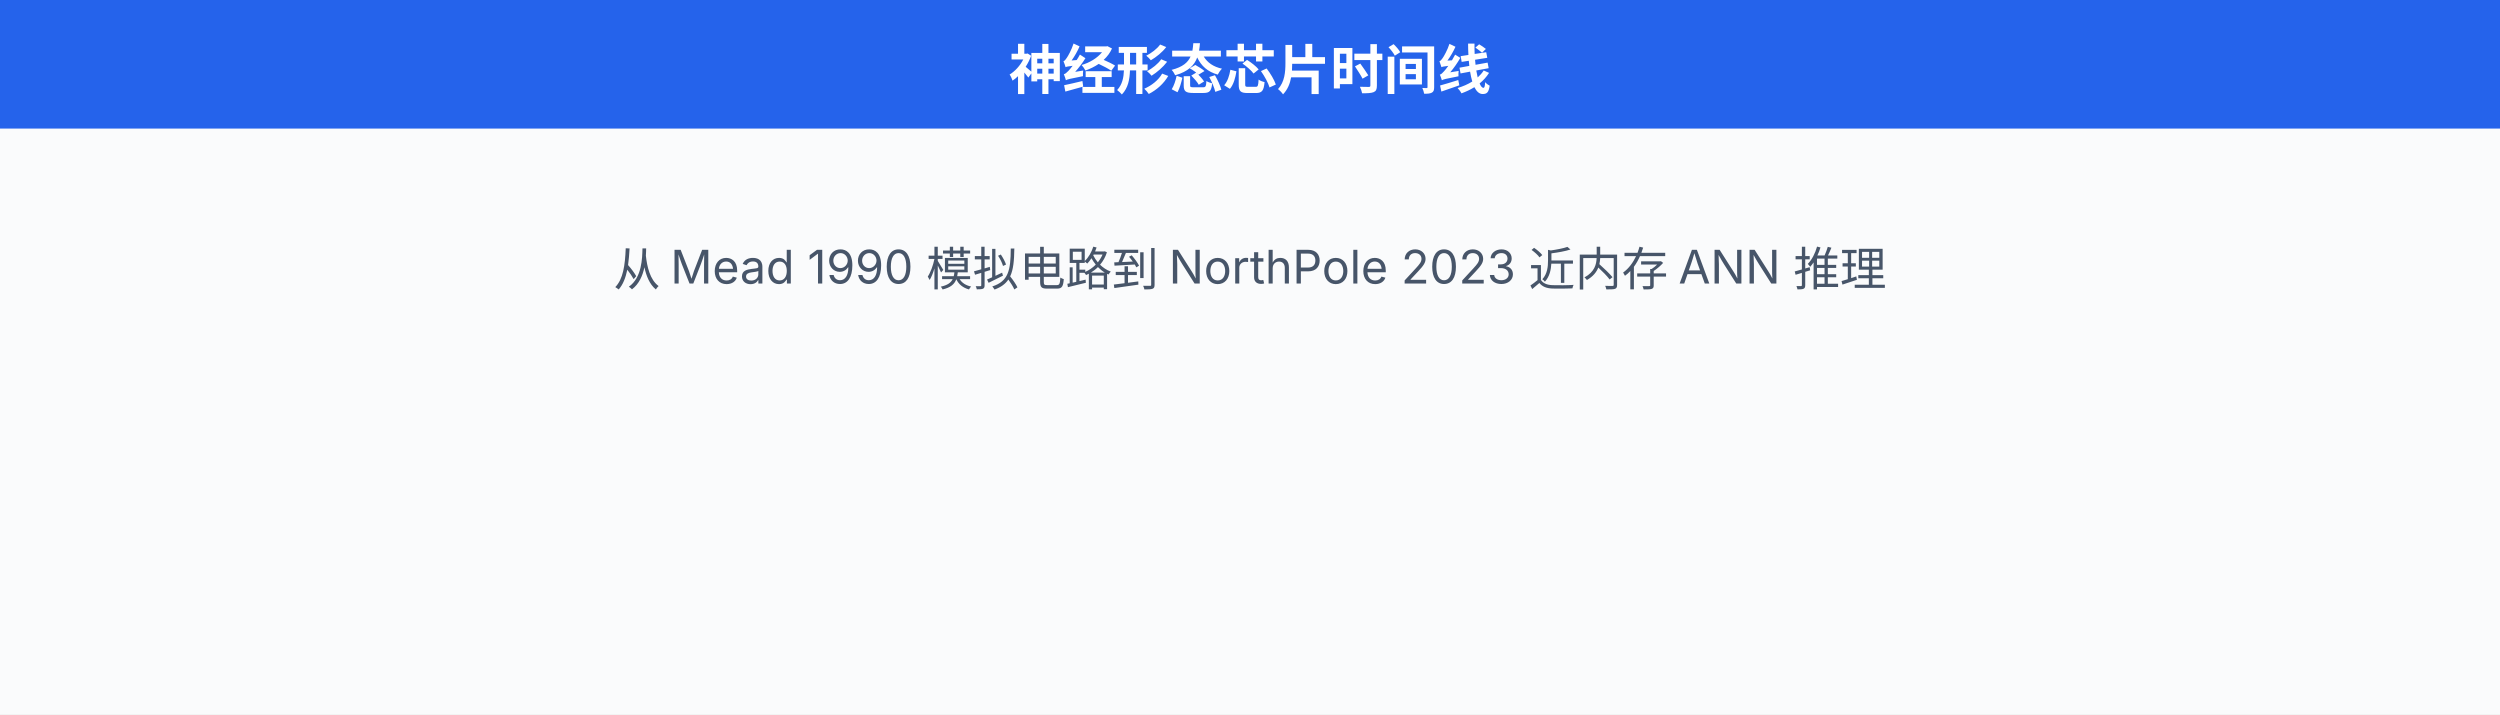
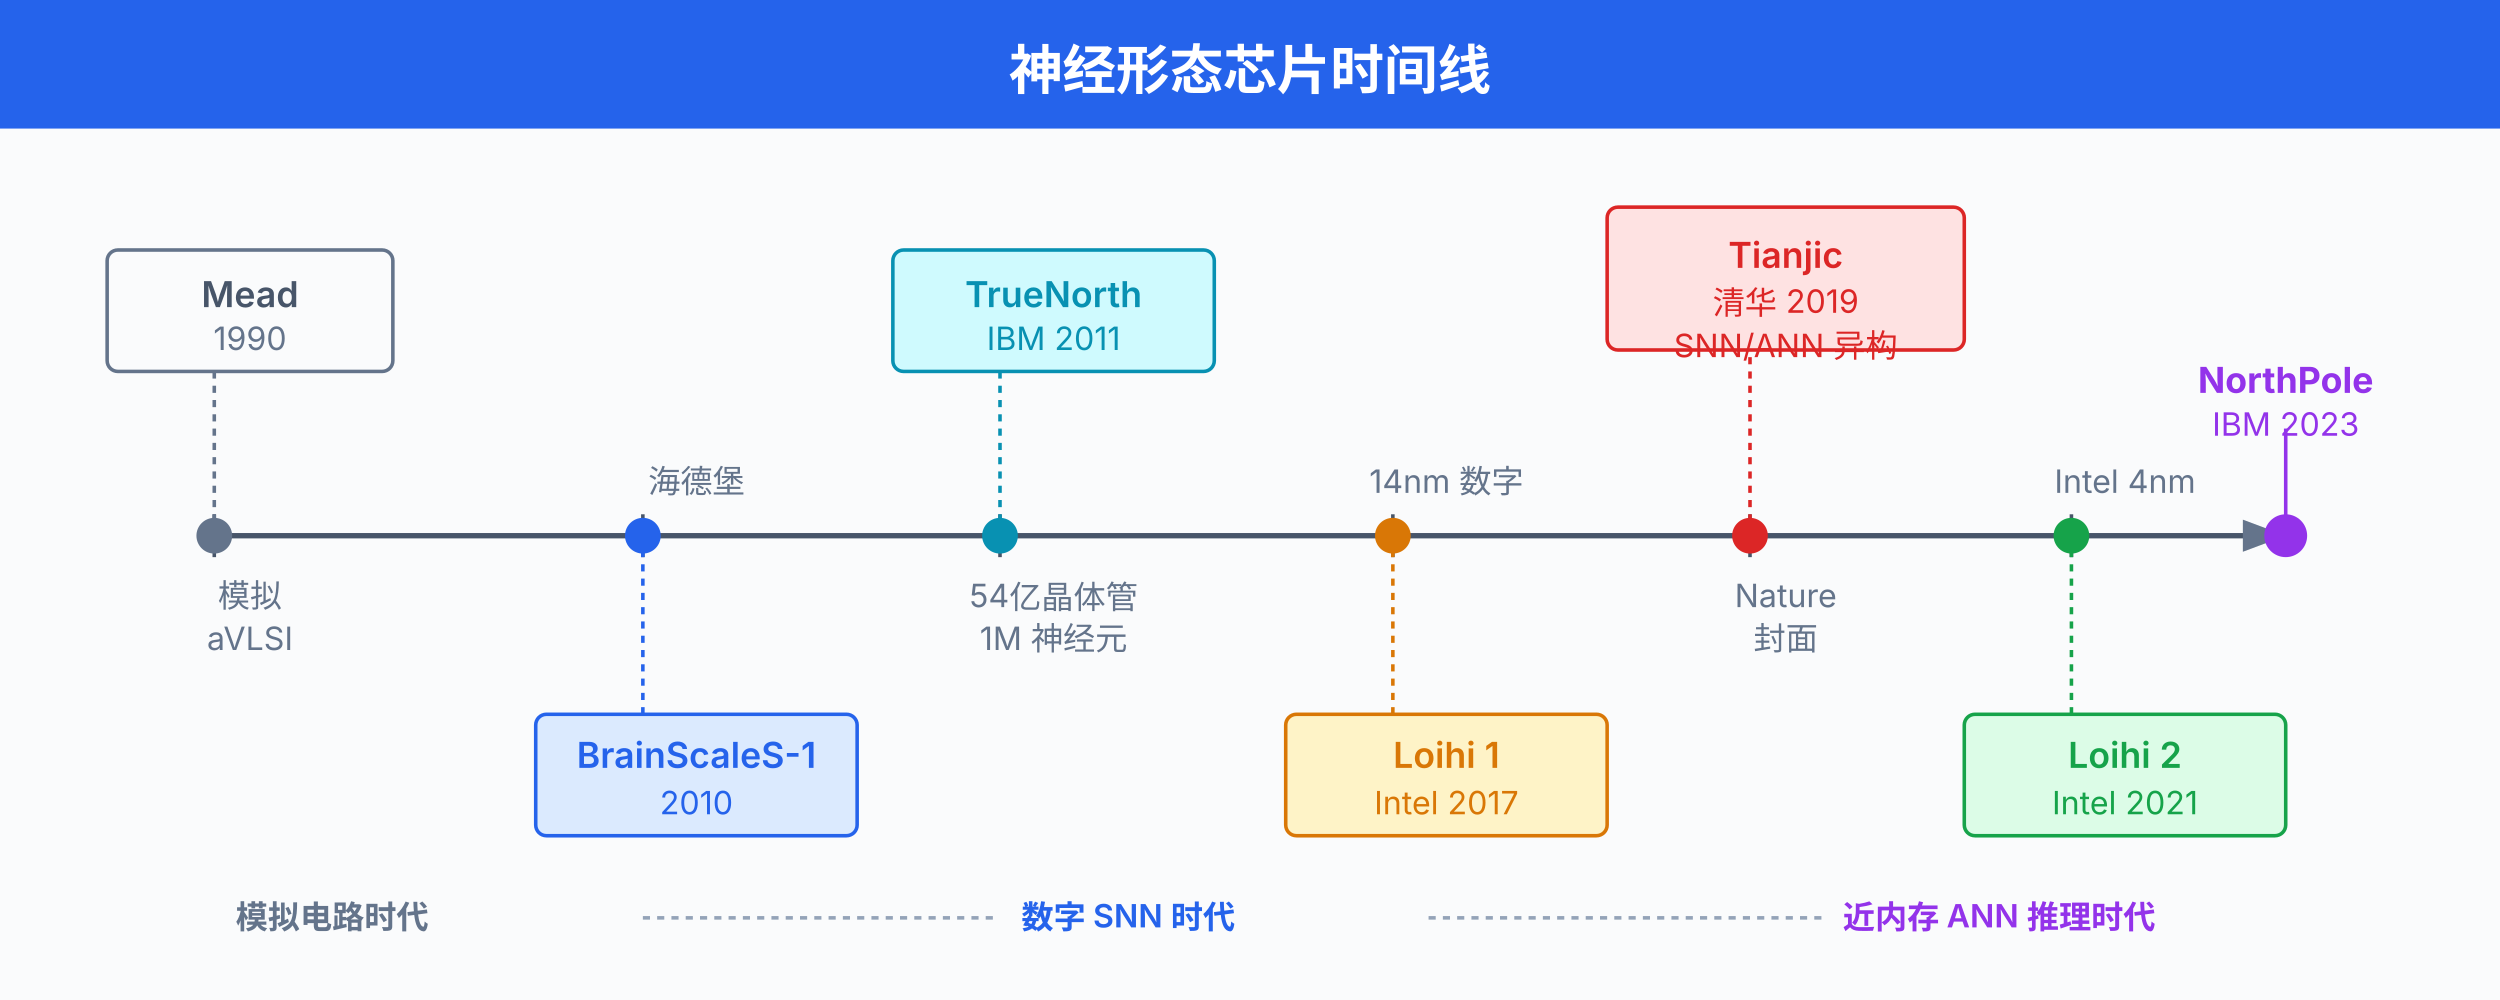
- <svg xmlns="http://www.w3.org/2000/svg" viewBox="0 0 700 200" width="700" height="200" font-family="system-ui, -apple-system, 'PingFang SC', 'Noto Sans SC', sans-serif">
+ <svg xmlns="http://www.w3.org/2000/svg" viewBox="0 0 700 280" width="700" height="280" font-family="system-ui, -apple-system, 'PingFang SC', 'Noto Sans SC', sans-serif">
  <style>
  text { font-family: system-ui, -apple-system, 'PingFang SC', 'Noto Sans SC', sans-serif; }
</style>
-   <rect width="700" height="200" fill="#fafbfc" />
+   <rect width="700" height="280" fill="#fafbfc" />
  <defs>
    <marker id="a-64748b" markerWidth="8" markerHeight="6" refX="8" refY="3" orient="auto">
      <path d="M0,0 L8,3 L0,6 Z" fill="#64748b" />
    </marker>
    <marker id="a-2563eb" markerWidth="8" markerHeight="6" refX="8" refY="3" orient="auto">
      <path d="M0,0 L8,3 L0,6 Z" fill="#2563eb" />
    </marker>
    <marker id="a-16a34a" markerWidth="8" markerHeight="6" refX="8" refY="3" orient="auto">
      <path d="M0,0 L8,3 L0,6 Z" fill="#16a34a" />
    </marker>
    <marker id="a-dc2626" markerWidth="8" markerHeight="6" refX="8" refY="3" orient="auto">
      <path d="M0,0 L8,3 L0,6 Z" fill="#dc2626" />
    </marker>
    <marker id="a-9333ea" markerWidth="8" markerHeight="6" refX="8" refY="3" orient="auto">
      <path d="M0,0 L8,3 L0,6 Z" fill="#9333ea" />
    </marker>
    <marker id="a-d97706" markerWidth="8" markerHeight="6" refX="8" refY="3" orient="auto">
      <path d="M0,0 L8,3 L0,6 Z" fill="#d97706" />
    </marker>
    <marker id="a-0891b2" markerWidth="8" markerHeight="6" refX="8" refY="3" orient="auto">
      <path d="M0,0 L8,3 L0,6 Z" fill="#0891b2" />
    </marker>
    <marker id="a-db2777" markerWidth="8" markerHeight="6" refX="8" refY="3" orient="auto">
      <path d="M0,0 L8,3 L0,6 Z" fill="#db2777" />
    </marker>
  </defs>
-   <rect x="0" y="0" width="700" height="36" fill="#2563eb" rx="0" />
+   <rect x="0" y="0" width="700" height="36" fill="#2563eb" />
  <text x="350" y="25" text-anchor="middle" font-size="15" font-weight="700" fill="white">神经形态芯片时间线</text>
-   <text x="350" y="80" text-anchor="middle" font-size="13" fill="#475569">从 Mead 1990 模拟电路到 NorthPole 2023 近内存 ANN 推理</text>
+   <g transform="translate(60,150)">
+     <line x1="0" y1="0" x2="580" y2="0" stroke="#475569" stroke-width="1.5" marker-end="url(#a-64748b)" />
+     <g transform="translate(0,0)">
+       <line x1="0" y1="-6" x2="0" y2="6" stroke="#475569" />
+       <circle cx="0" cy="0" r="5" fill="#64748b" />
+       <line x1="0" y1="0" x2="0" y2="-50" stroke="#64748b" stroke-width="1" stroke-dasharray="2 2" />
+       <rect x="-30" y="-80" width="80" height="34" rx="3" fill="#fafbfc" stroke="#64748b" />
+       <text x="10" y="-64" text-anchor="middle" font-size="10" font-weight="600" fill="#475569">Mead</text>
+       <text x="10" y="-52" text-anchor="middle" font-size="9" fill="#64748b">1990</text>
+       <text x="10" y="20" text-anchor="middle" font-size="9" fill="#64748b">模拟</text>
+       <text x="10" y="32" text-anchor="middle" font-size="9" fill="#64748b">aVLSI</text>
+     </g>
+     <g transform="translate(120,0)">
+       <line x1="0" y1="-6" x2="0" y2="6" stroke="#475569" />
+       <circle cx="0" cy="0" r="5" fill="#2563eb" />
+       <line x1="0" y1="0" x2="0" y2="50" stroke="#2563eb" stroke-width="1" stroke-dasharray="2 2" />
+       <rect x="-30" y="50" width="90" height="34" rx="3" fill="#dbeafe" stroke="#2563eb" />
+       <text x="15" y="65" text-anchor="middle" font-size="10" font-weight="600" fill="#2563eb">BrainScaleS-1</text>
+       <text x="15" y="78" text-anchor="middle" font-size="9" fill="#2563eb">2010</text>
+       <text x="15" y="-12" text-anchor="middle" font-size="9" fill="#64748b">海德堡</text>
+     </g>
+     <g transform="translate(220,0)">
+       <line x1="0" y1="-6" x2="0" y2="6" stroke="#475569" />
+       <circle cx="0" cy="0" r="5" fill="#0891b2" />
+       <line x1="0" y1="0" x2="0" y2="-50" stroke="#0891b2" stroke-width="1" stroke-dasharray="2 2" />
+       <rect x="-30" y="-80" width="90" height="34" rx="3" fill="#cffafe" stroke="#0891b2" />
+       <text x="15" y="-64" text-anchor="middle" font-size="10" font-weight="600" fill="#0891b2">TrueNorth</text>
+       <text x="15" y="-52" text-anchor="middle" font-size="9" fill="#0891b2">IBM 2011</text>
+       <text x="15" y="20" text-anchor="middle" font-size="9" fill="#64748b">54亿晶体管</text>
+       <text x="15" y="32" text-anchor="middle" font-size="9" fill="#64748b">1M 神经元</text>
+     </g>
+     <g transform="translate(330,0)">
+       <line x1="0" y1="-6" x2="0" y2="6" stroke="#475569" />
+       <circle cx="0" cy="0" r="5" fill="#d97706" />
+       <line x1="0" y1="0" x2="0" y2="50" stroke="#d97706" stroke-width="1" stroke-dasharray="2 2" />
+       <rect x="-30" y="50" width="90" height="34" rx="3" fill="#fef3c7" stroke="#d97706" />
+       <text x="15" y="65" text-anchor="middle" font-size="10" font-weight="600" fill="#d97706">Loihi 1</text>
+       <text x="15" y="78" text-anchor="middle" font-size="9" fill="#d97706">Intel 2017</text>
+       <text x="15" y="-12" text-anchor="middle" font-size="9" fill="#64748b">14nm 数字</text>
+     </g>
+     <g transform="translate(430,0)">
+       <line x1="0" y1="-6" x2="0" y2="6" stroke="#475569" />
+       <circle cx="0" cy="0" r="5" fill="#dc2626" />
+       <line x1="0" y1="0" x2="0" y2="-50" stroke="#dc2626" stroke-width="1" stroke-dasharray="2 2" />
+       <rect x="-40" y="-92" width="100" height="40" rx="3" fill="#fee2e2" stroke="#dc2626" />
+       <text x="10" y="-75" text-anchor="middle" font-size="10" font-weight="600" fill="#dc2626">Tianjic</text>
+       <text x="10" y="-62" text-anchor="middle" font-size="9" fill="#dc2626">清华 2019</text>
+       <text x="10" y="-50" text-anchor="middle" font-size="9" fill="#dc2626">SNN/ANN 异构</text>
+       <text x="10" y="20" text-anchor="middle" font-size="9" fill="#64748b">Nature</text>
+       <text x="10" y="32" text-anchor="middle" font-size="9" fill="#64748b">封面</text>
+     </g>
+     <g transform="translate(520,0)">
+       <line x1="0" y1="-6" x2="0" y2="6" stroke="#475569" />
+       <circle cx="0" cy="0" r="5" fill="#16a34a" />
+       <line x1="0" y1="0" x2="0" y2="50" stroke="#16a34a" stroke-width="1" stroke-dasharray="2 2" />
+       <rect x="-30" y="50" width="90" height="34" rx="3" fill="#dcfce7" stroke="#16a34a" />
+       <text x="15" y="65" text-anchor="middle" font-size="10" font-weight="600" fill="#16a34a">Loihi 2</text>
+       <text x="15" y="78" text-anchor="middle" font-size="9" fill="#16a34a">Intel 2021</text>
+       <text x="15" y="-12" text-anchor="middle" font-size="9" fill="#64748b">Intel 4nm</text>
+     </g>
+     <circle cx="580" cy="0" r="6" fill="#9333ea" />
+     <line x1="580" y1="0" x2="580" y2="-30" stroke="#9333ea" />
+     <text x="580" y="-40" text-anchor="middle" font-size="10" font-weight="700" fill="#9333ea">NorthPole</text>
+     <text x="580" y="-28" text-anchor="middle" font-size="9" fill="#9333ea">IBM 2023</text>
+   </g>
+   <g transform="translate(60,250)">
+     <rect x="0" y="0" width="190" height="14" fill="none" />
+     <text x="6" y="10" font-size="9" font-weight="600" fill="#64748b">模拟电路时代</text>
+     <line x1="120" y1="7" x2="220" y2="7" stroke="#94a3b8" stroke-dasharray="2 2" />
+     <rect x="220" y="0" width="200" height="14" fill="none" />
+     <text x="226" y="10" font-size="9" font-weight="600" fill="#2563eb">数字 SNN 时代</text>
+     <line x1="340" y1="7" x2="450" y2="7" stroke="#94a3b8" stroke-dasharray="2 2" />
+     <rect x="450" y="0" width="200" height="14" fill="none" />
+     <text x="456" y="10" font-size="9" font-weight="600" fill="#9333ea">近内存 ANN 推理时代</text>
+   </g>
</svg>
